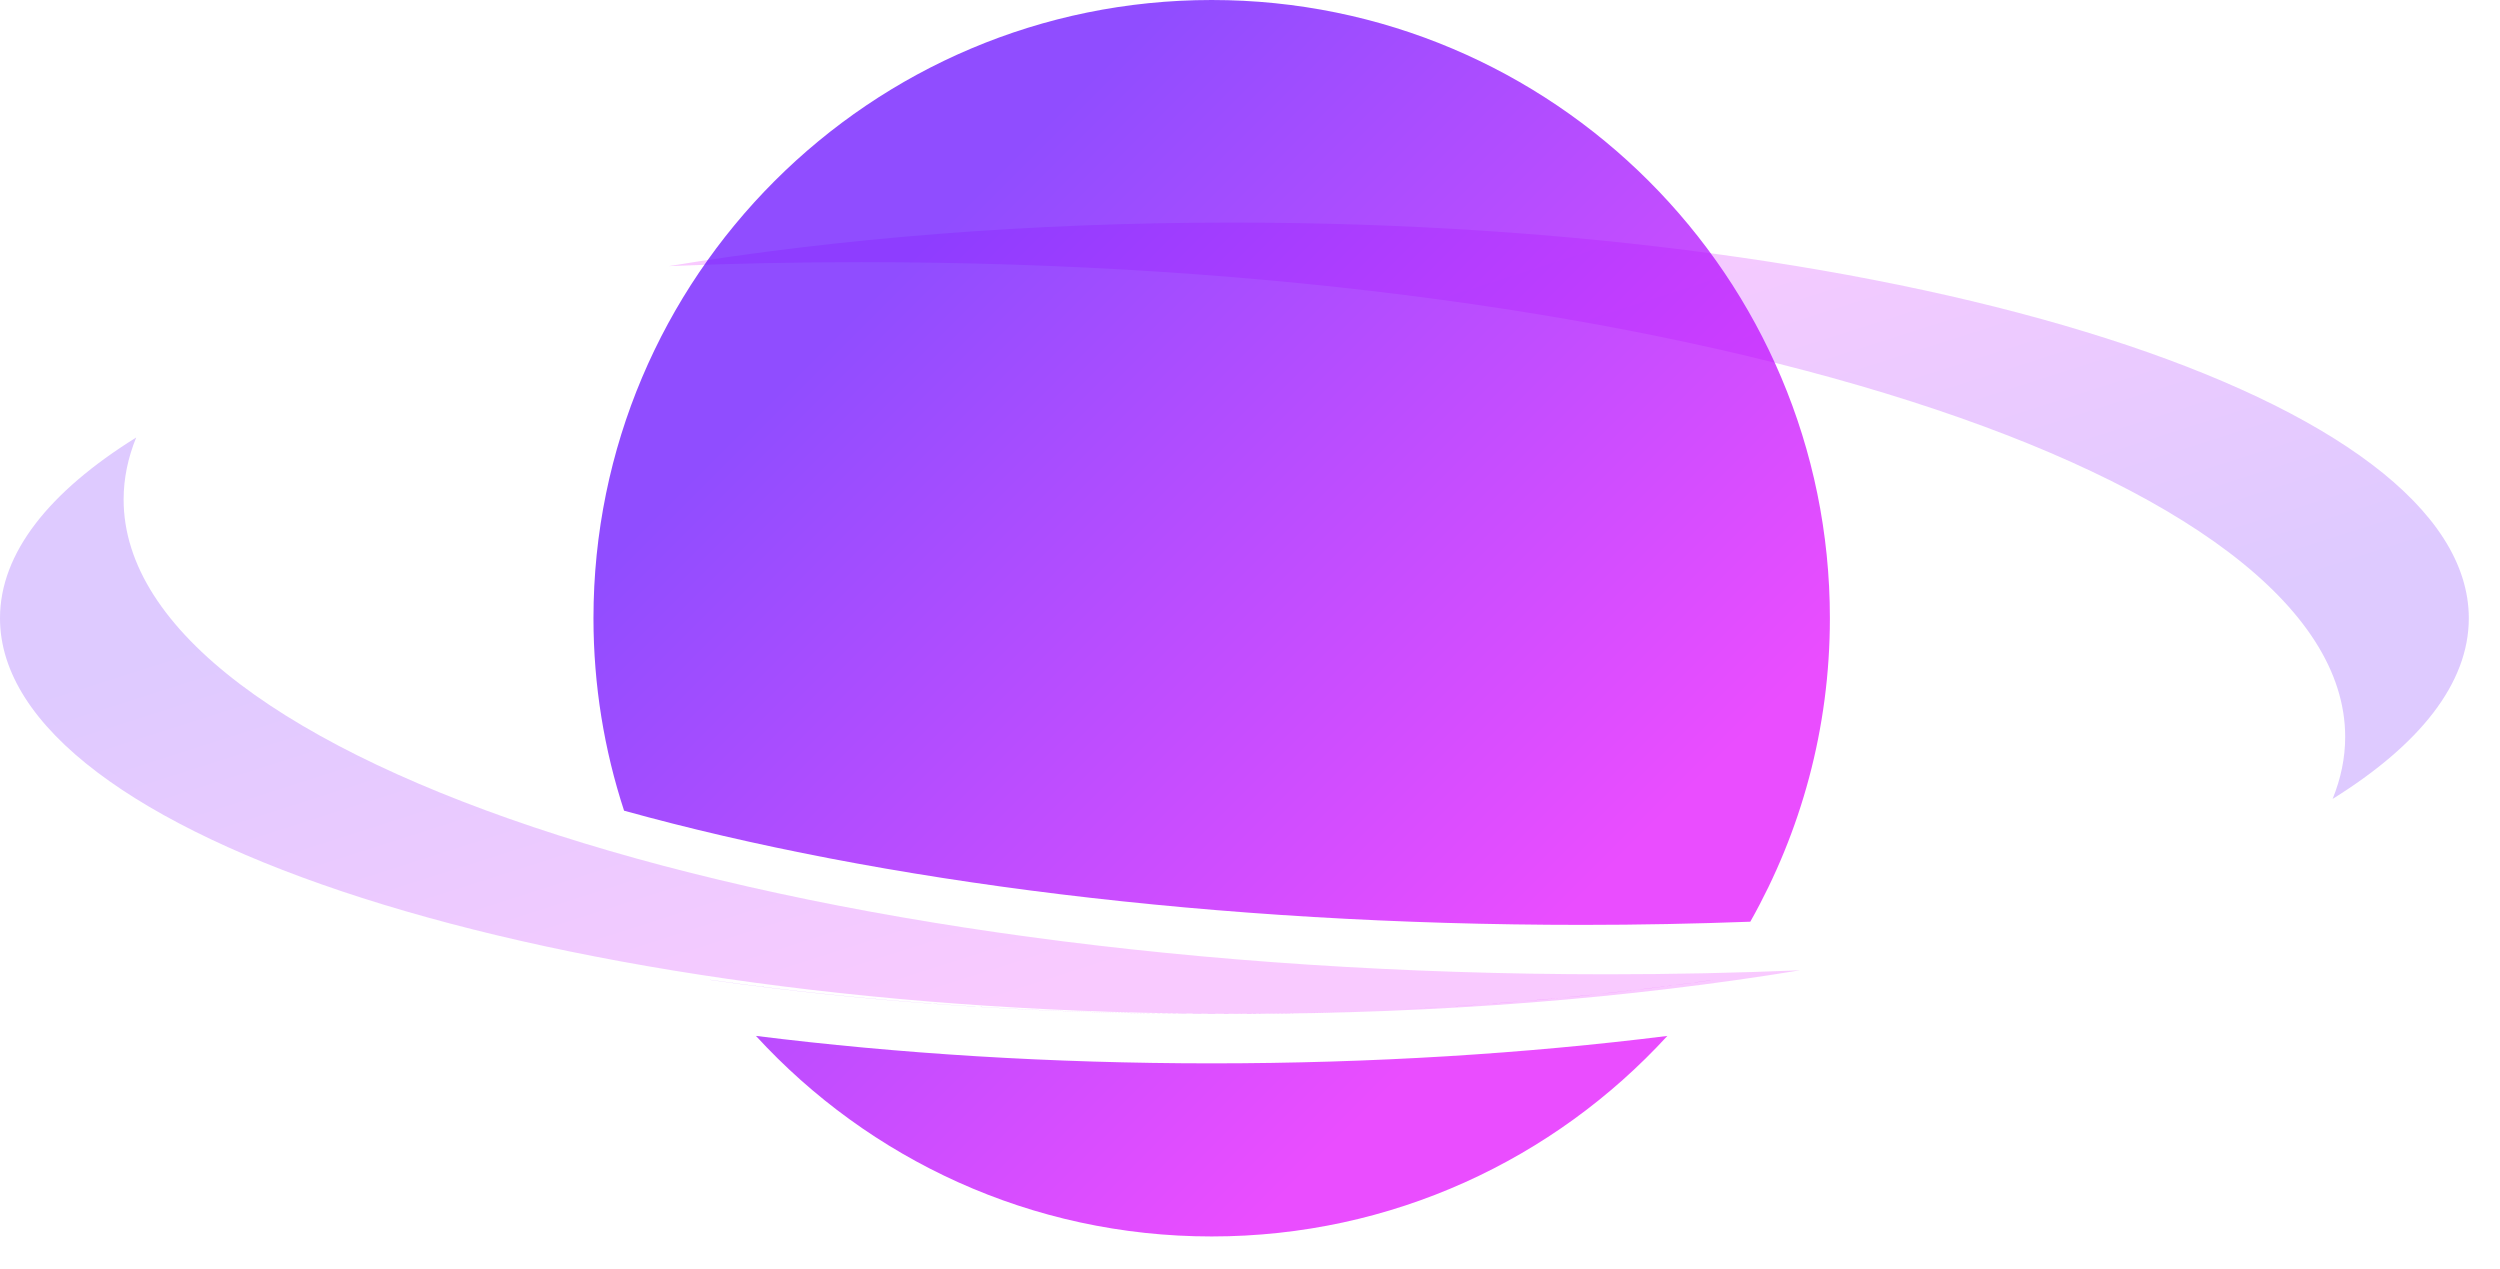
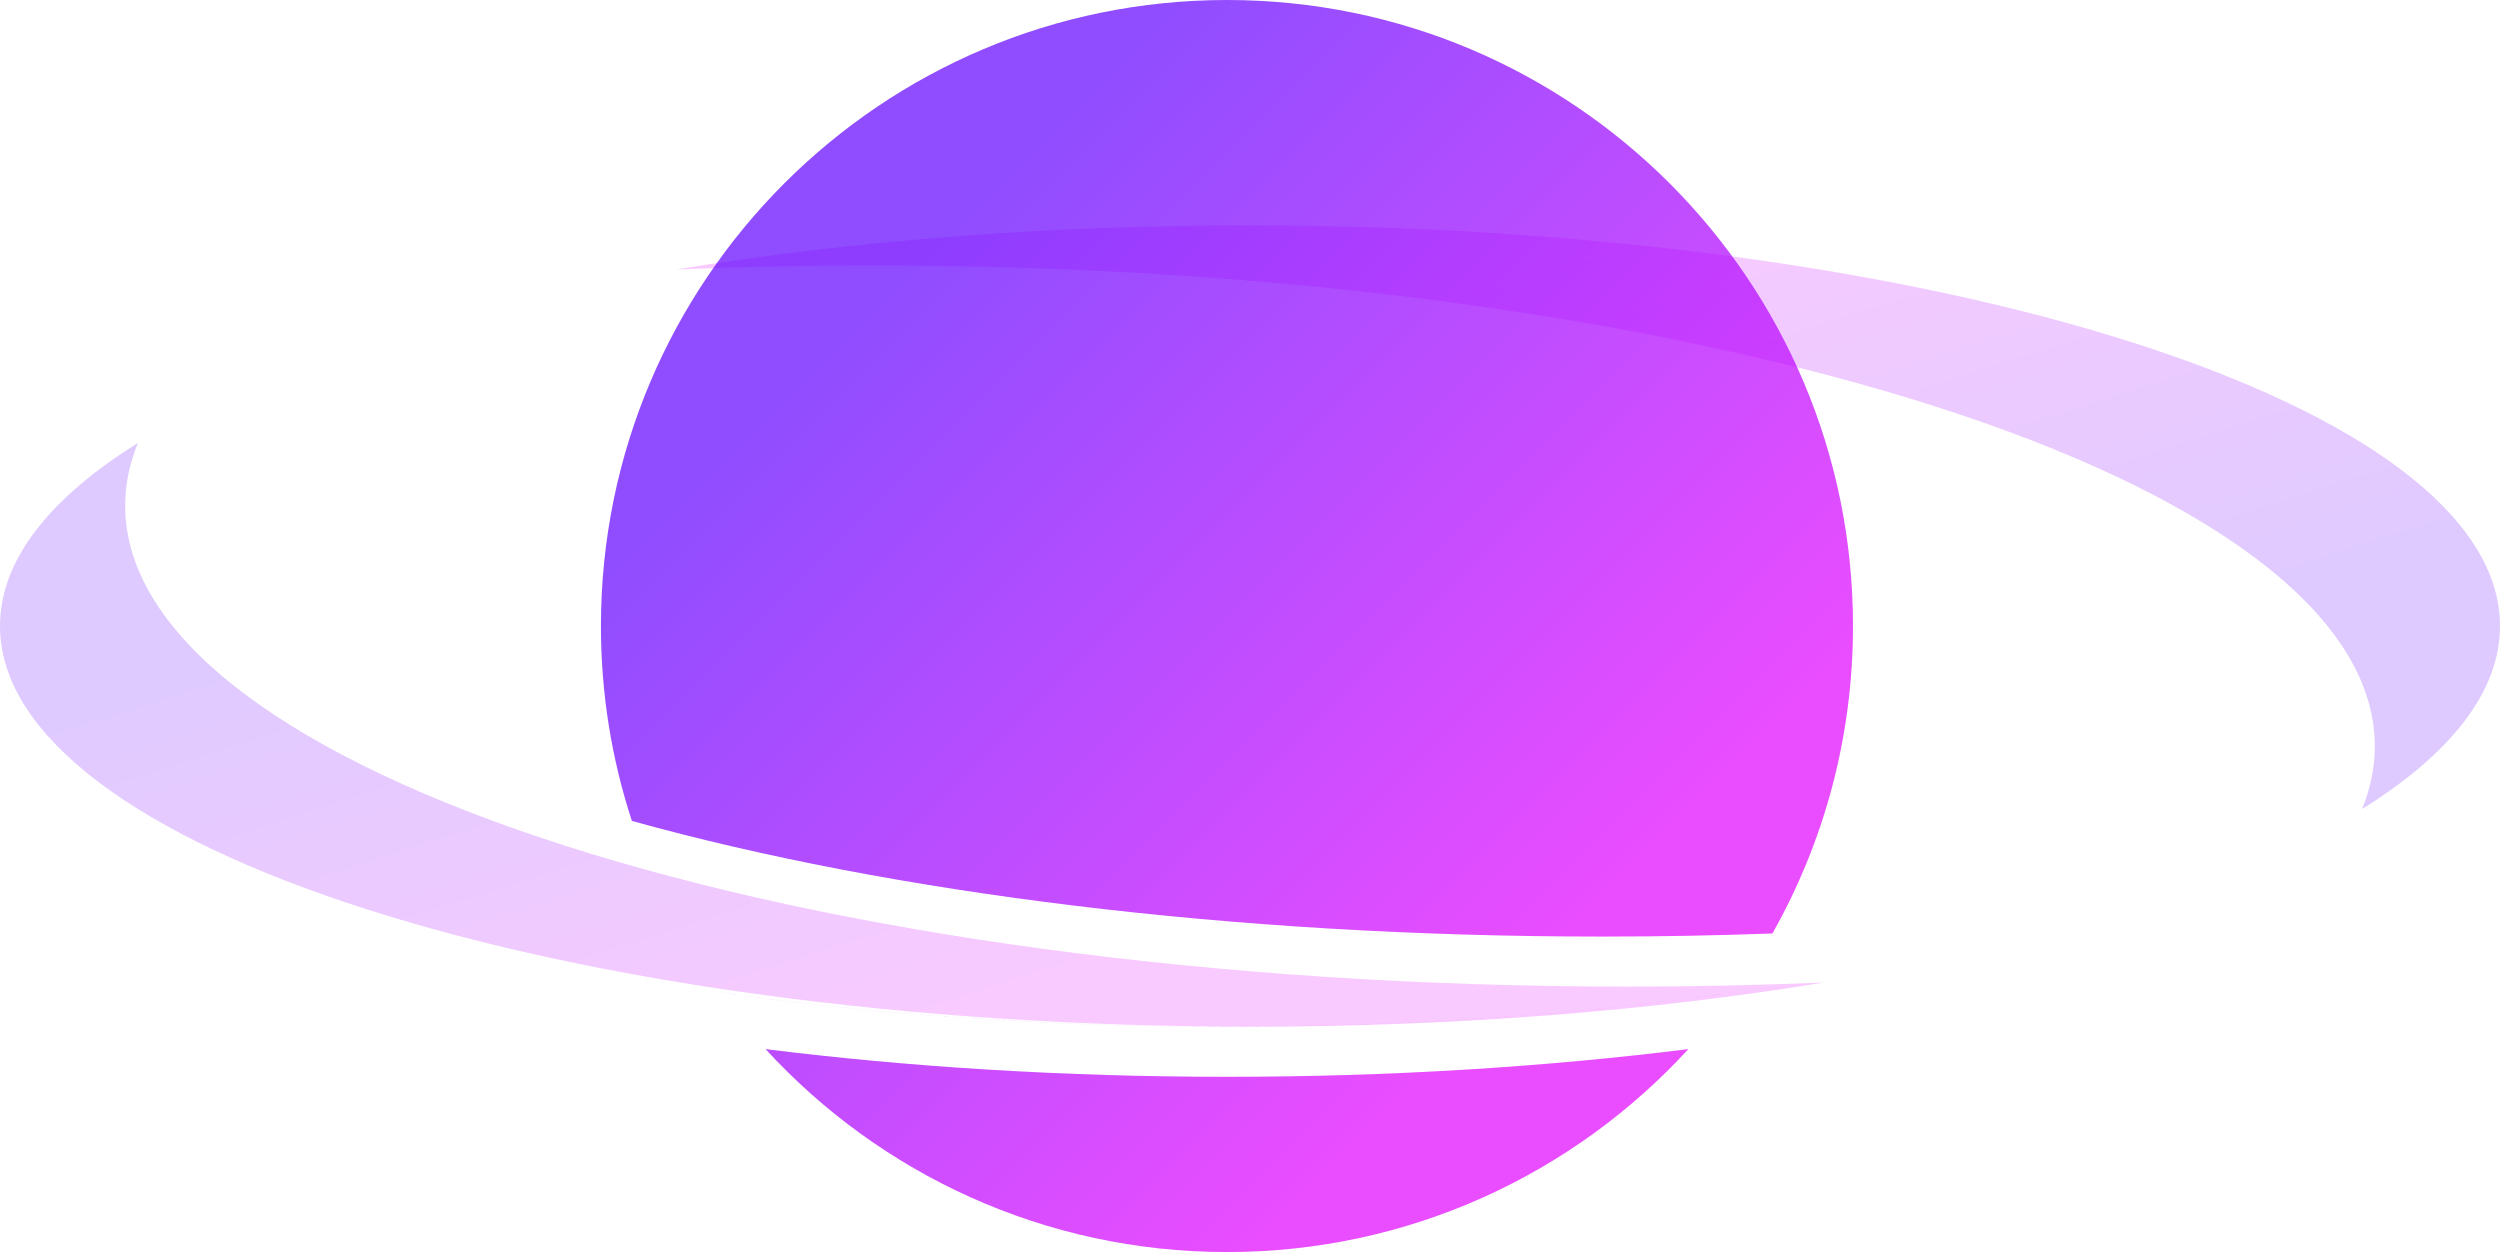
- <svg xmlns="http://www.w3.org/2000/svg" width="67" height="34" viewBox="0 0 67 34" fill="none">
+ <svg xmlns="http://www.w3.org/2000/svg" width="530" height="266" viewBox="0 0 530 266" fill="none">
  <g opacity="0.3">
-     <path d="M62.514 21.411C62.735 20.867 62.851 20.312 62.851 19.749C62.85 12.722 45.047 7.026 23.087 7.026C21.337 7.026 19.613 7.062 17.923 7.132C22.452 6.388 27.586 5.965 33.027 5.965C51.328 5.965 66.164 10.712 66.164 16.569C66.164 18.314 64.847 19.96 62.514 21.411Z" fill="url(#paint0_linear_948_6518)" fill-opacity="0.7" />
-     <path d="M3.65 11.725C3.429 12.269 3.313 12.824 3.313 13.387C3.314 20.414 21.117 26.111 43.077 26.111C44.827 26.111 46.551 26.074 48.241 26.004C43.712 26.748 38.578 27.171 33.137 27.171C14.836 27.171 8.05346e-07 22.424 0 16.568C0 14.823 1.317 13.177 3.65 11.725Z" fill="url(#paint1_linear_948_6518)" fill-opacity="0.7" />
+     <path d="M500.767 171.508C502.542 167.152 503.458 162.71 503.458 158.199C503.458 101.906 360.851 56.273 184.936 56.273C170.839 56.273 156.957 56.567 143.345 57.135C179.682 51.155 220.892 47.778 264.564 47.778C411.16 47.778 530 85.807 530 132.718C530 146.693 519.453 159.88 500.767 171.508Z" fill="url(#paint0_linear_1783_1267)" fill-opacity="0.7" />
+     <path d="M29.233 93.923C27.459 98.279 26.542 102.721 26.542 107.231C26.543 163.524 169.15 209.158 345.064 209.158C359.163 209.158 373.048 208.862 386.662 208.294C350.323 214.274 309.111 217.651 265.436 217.651C118.84 217.651 0 179.623 0 132.712C0 118.737 10.548 105.551 29.233 93.923Z" fill="url(#paint1_linear_1783_1267)" fill-opacity="0.7" />
  </g>
-   <path d="M20.259 27.762C24.056 28.236 28.176 28.498 32.473 28.498C36.775 28.498 40.893 28.237 44.685 27.763C41.656 31.065 37.307 33.137 32.473 33.137C27.638 33.137 23.288 31.065 20.259 27.762ZM19.034 26.26C23.142 26.844 27.689 27.172 32.473 27.172C33.495 27.172 34.507 27.157 35.506 27.128L36.5 27.095C35.18 27.146 33.836 27.173 32.473 27.173C27.689 27.173 23.142 26.846 19.035 26.262L19.034 26.26ZM45.907 26.264C43.556 26.598 41.062 26.848 38.462 27L37.486 27.052C40.439 26.908 43.265 26.638 45.908 26.263L45.907 26.264ZM32.473 0C41.623 0 49.041 7.418 49.041 16.568C49.041 19.525 48.265 22.299 46.908 24.702C45.434 24.756 43.934 24.787 42.414 24.787C32.54 24.787 23.558 23.622 16.725 21.726C16.194 20.102 15.905 18.369 15.905 16.568C15.905 7.418 23.323 1.85649e-05 32.473 0Z" fill="url(#paint2_linear_948_6518)" fill-opacity="0.7" />
+   <path d="M357.938 222.408C333.678 248.854 298.835 265.436 260.117 265.436C221.401 265.435 186.558 248.856 162.297 222.411C192.71 226.211 225.703 228.282 260.118 228.282C294.574 228.282 327.563 226.204 357.938 222.408ZM367.743 210.387C334.848 215.062 298.431 217.665 260.118 217.665C221.806 217.665 185.389 215.066 152.494 210.392C152.492 210.389 152.49 210.386 152.488 210.383C185.385 215.058 221.805 217.658 260.12 217.658C298.435 217.658 334.853 215.056 367.749 210.38C367.747 210.382 367.745 210.384 367.743 210.387ZM260.117 0C333.415 0 392.835 59.42 392.835 132.718C392.835 156.406 386.626 178.644 375.751 197.896C363.935 198.328 351.922 198.556 339.749 198.556C260.649 198.556 188.697 189.234 133.959 174.037C129.703 161.033 127.399 147.144 127.399 132.718C127.399 59.42 186.819 8.97141e-05 260.117 0Z" fill="url(#paint2_linear_1783_1267)" fill-opacity="0.7" />
  <defs>
-     <linearGradient id="paint0_linear_948_6518" x1="54.908" y1="17.807" x2="50.123" y2="2.863" gradientUnits="userSpaceOnUse">
+     <linearGradient id="paint0_linear_1783_1267" x1="439.78" y1="142.638" x2="401.47" y2="22.919" gradientUnits="userSpaceOnUse">
      <stop stop-color="#6000FF" />
      <stop offset="1" stop-color="#E100FF" />
    </linearGradient>
-     <linearGradient id="paint1_linear_948_6518" x1="11.256" y1="15.329" x2="16.041" y2="30.273" gradientUnits="userSpaceOnUse">
+     <linearGradient id="paint1_linear_1783_1267" x1="90.221" y1="122.793" x2="128.53" y2="242.511" gradientUnits="userSpaceOnUse">
      <stop stop-color="#6000FF" />
      <stop offset="1" stop-color="#E100FF" />
    </linearGradient>
-     <linearGradient id="paint2_linear_948_6518" x1="23.636" y1="7.732" x2="41.309" y2="25.405" gradientUnits="userSpaceOnUse">
+     <linearGradient id="paint2_linear_1783_1267" x1="189.334" y1="61.935" x2="330.9" y2="203.501" gradientUnits="userSpaceOnUse">
      <stop stop-color="#6000FF" />
      <stop offset="1" stop-color="#E100FF" />
    </linearGradient>
  </defs>
</svg>
